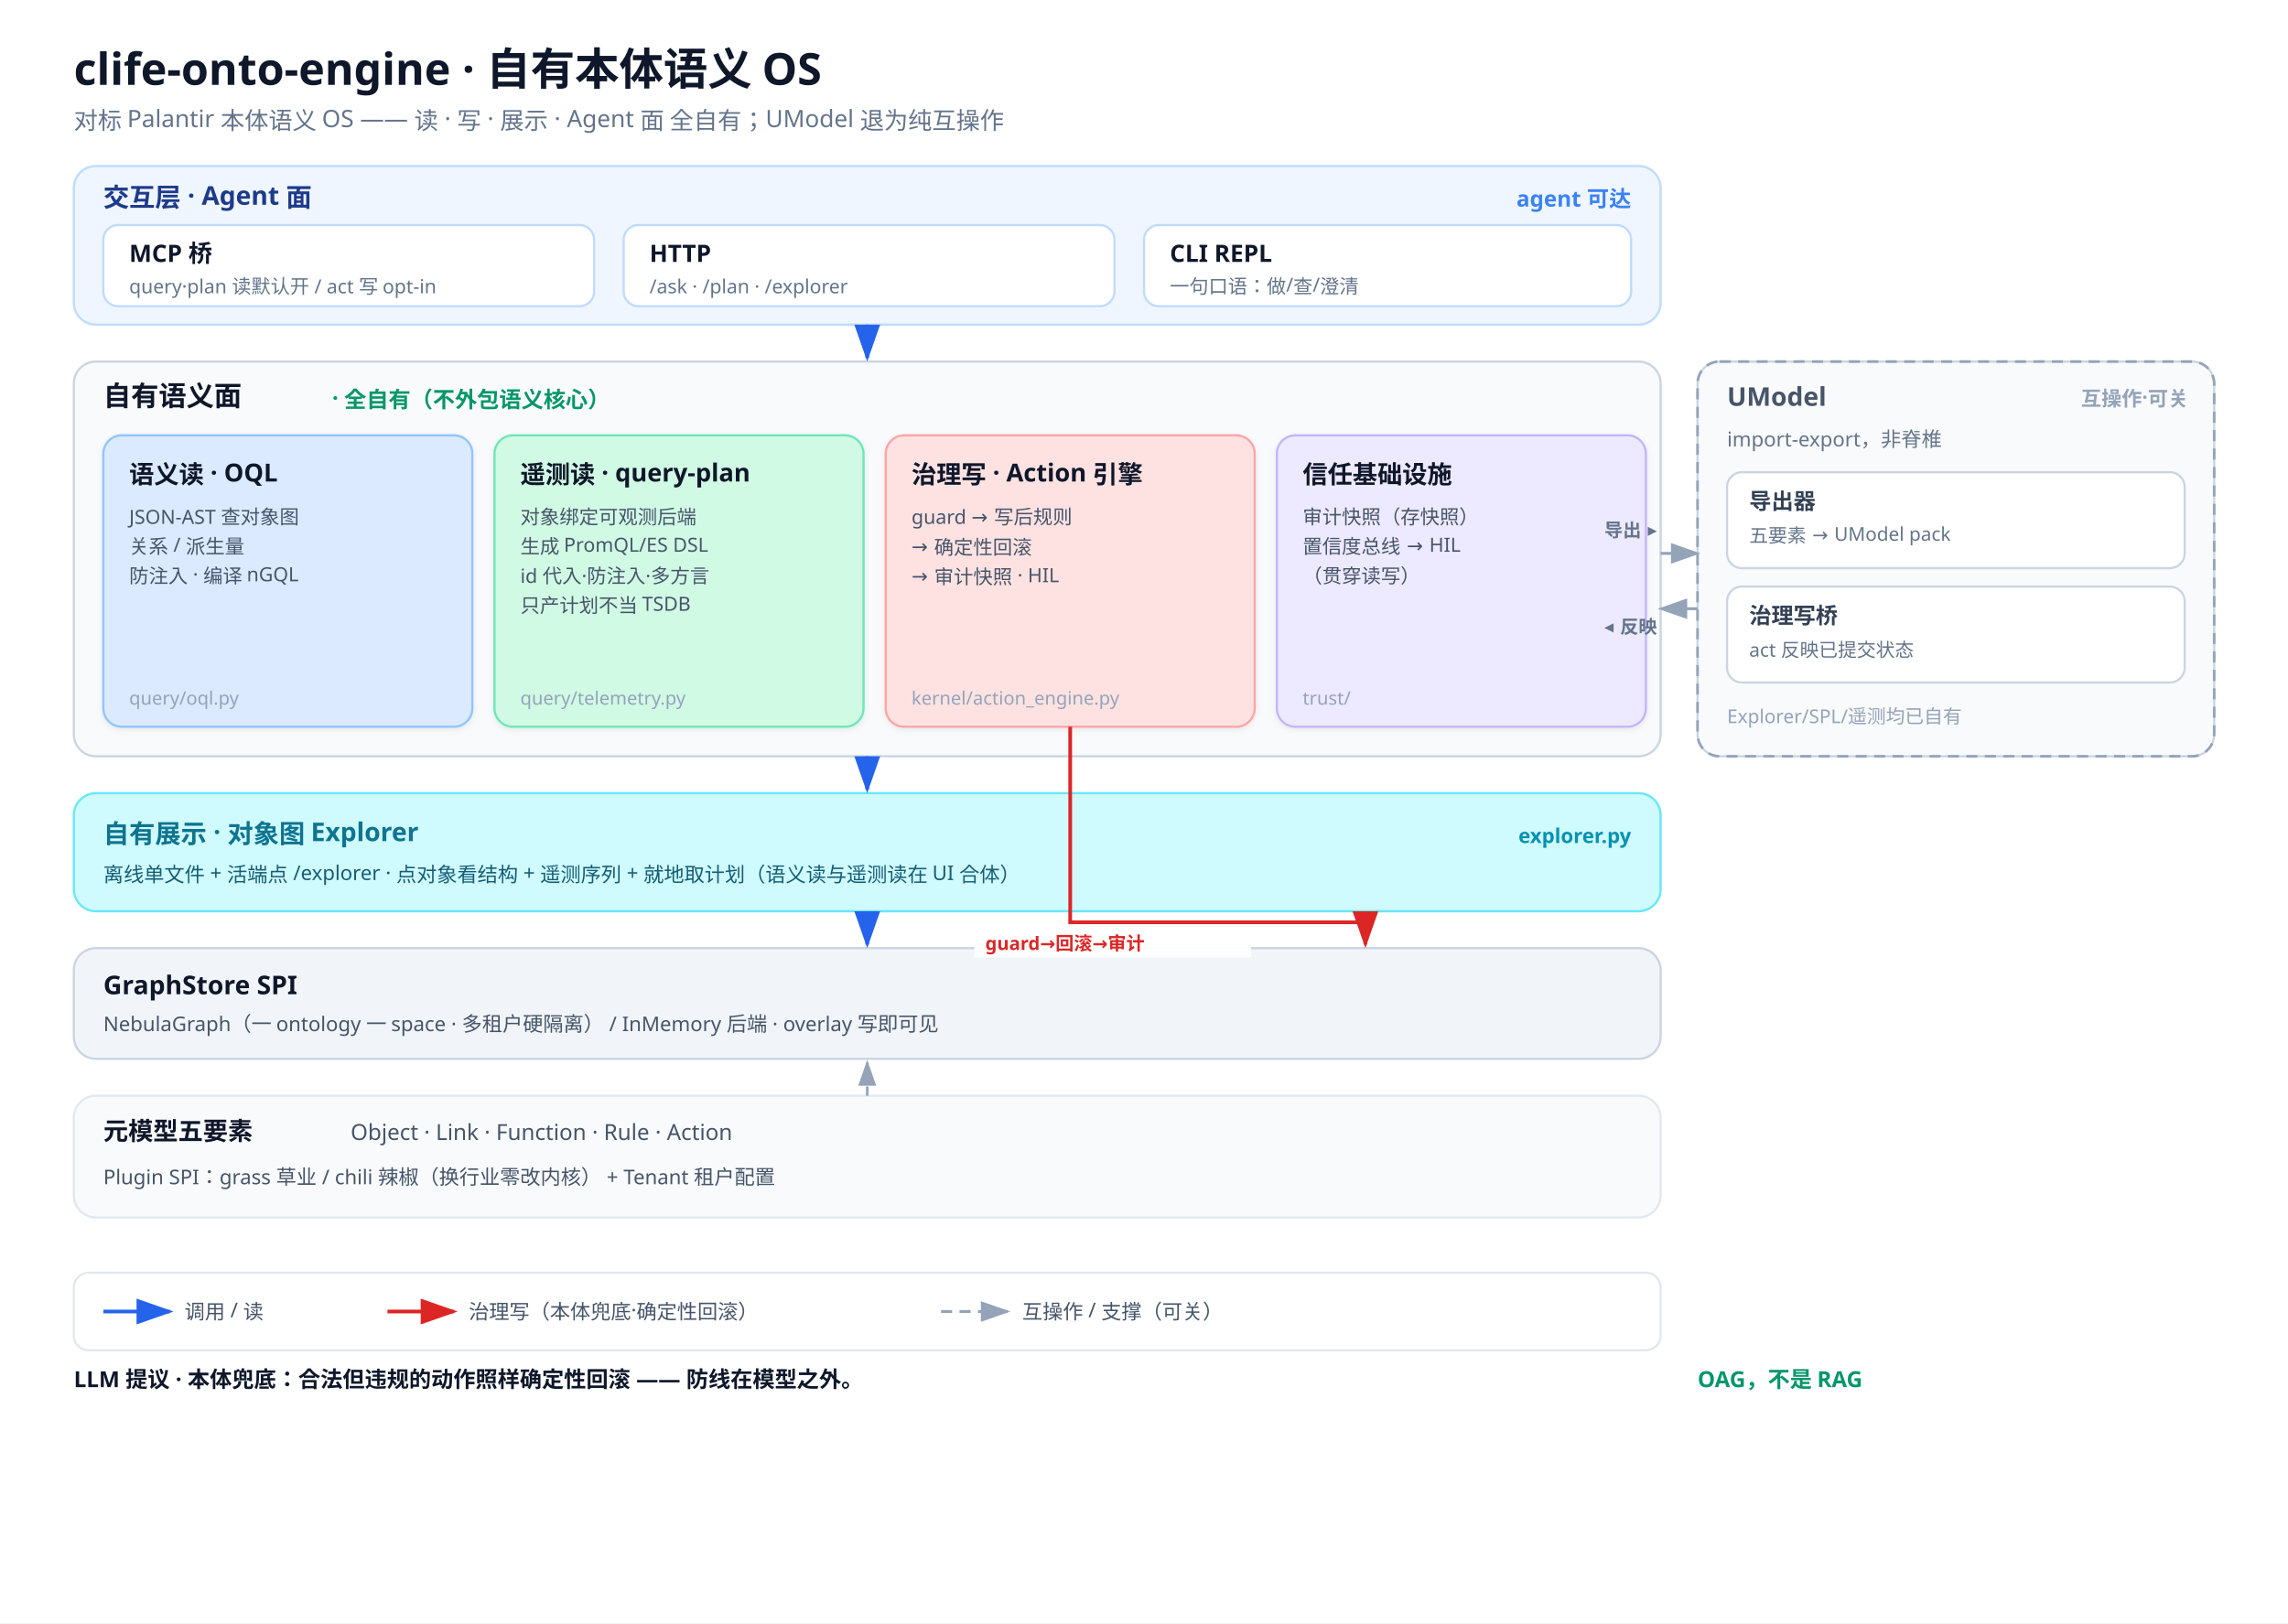
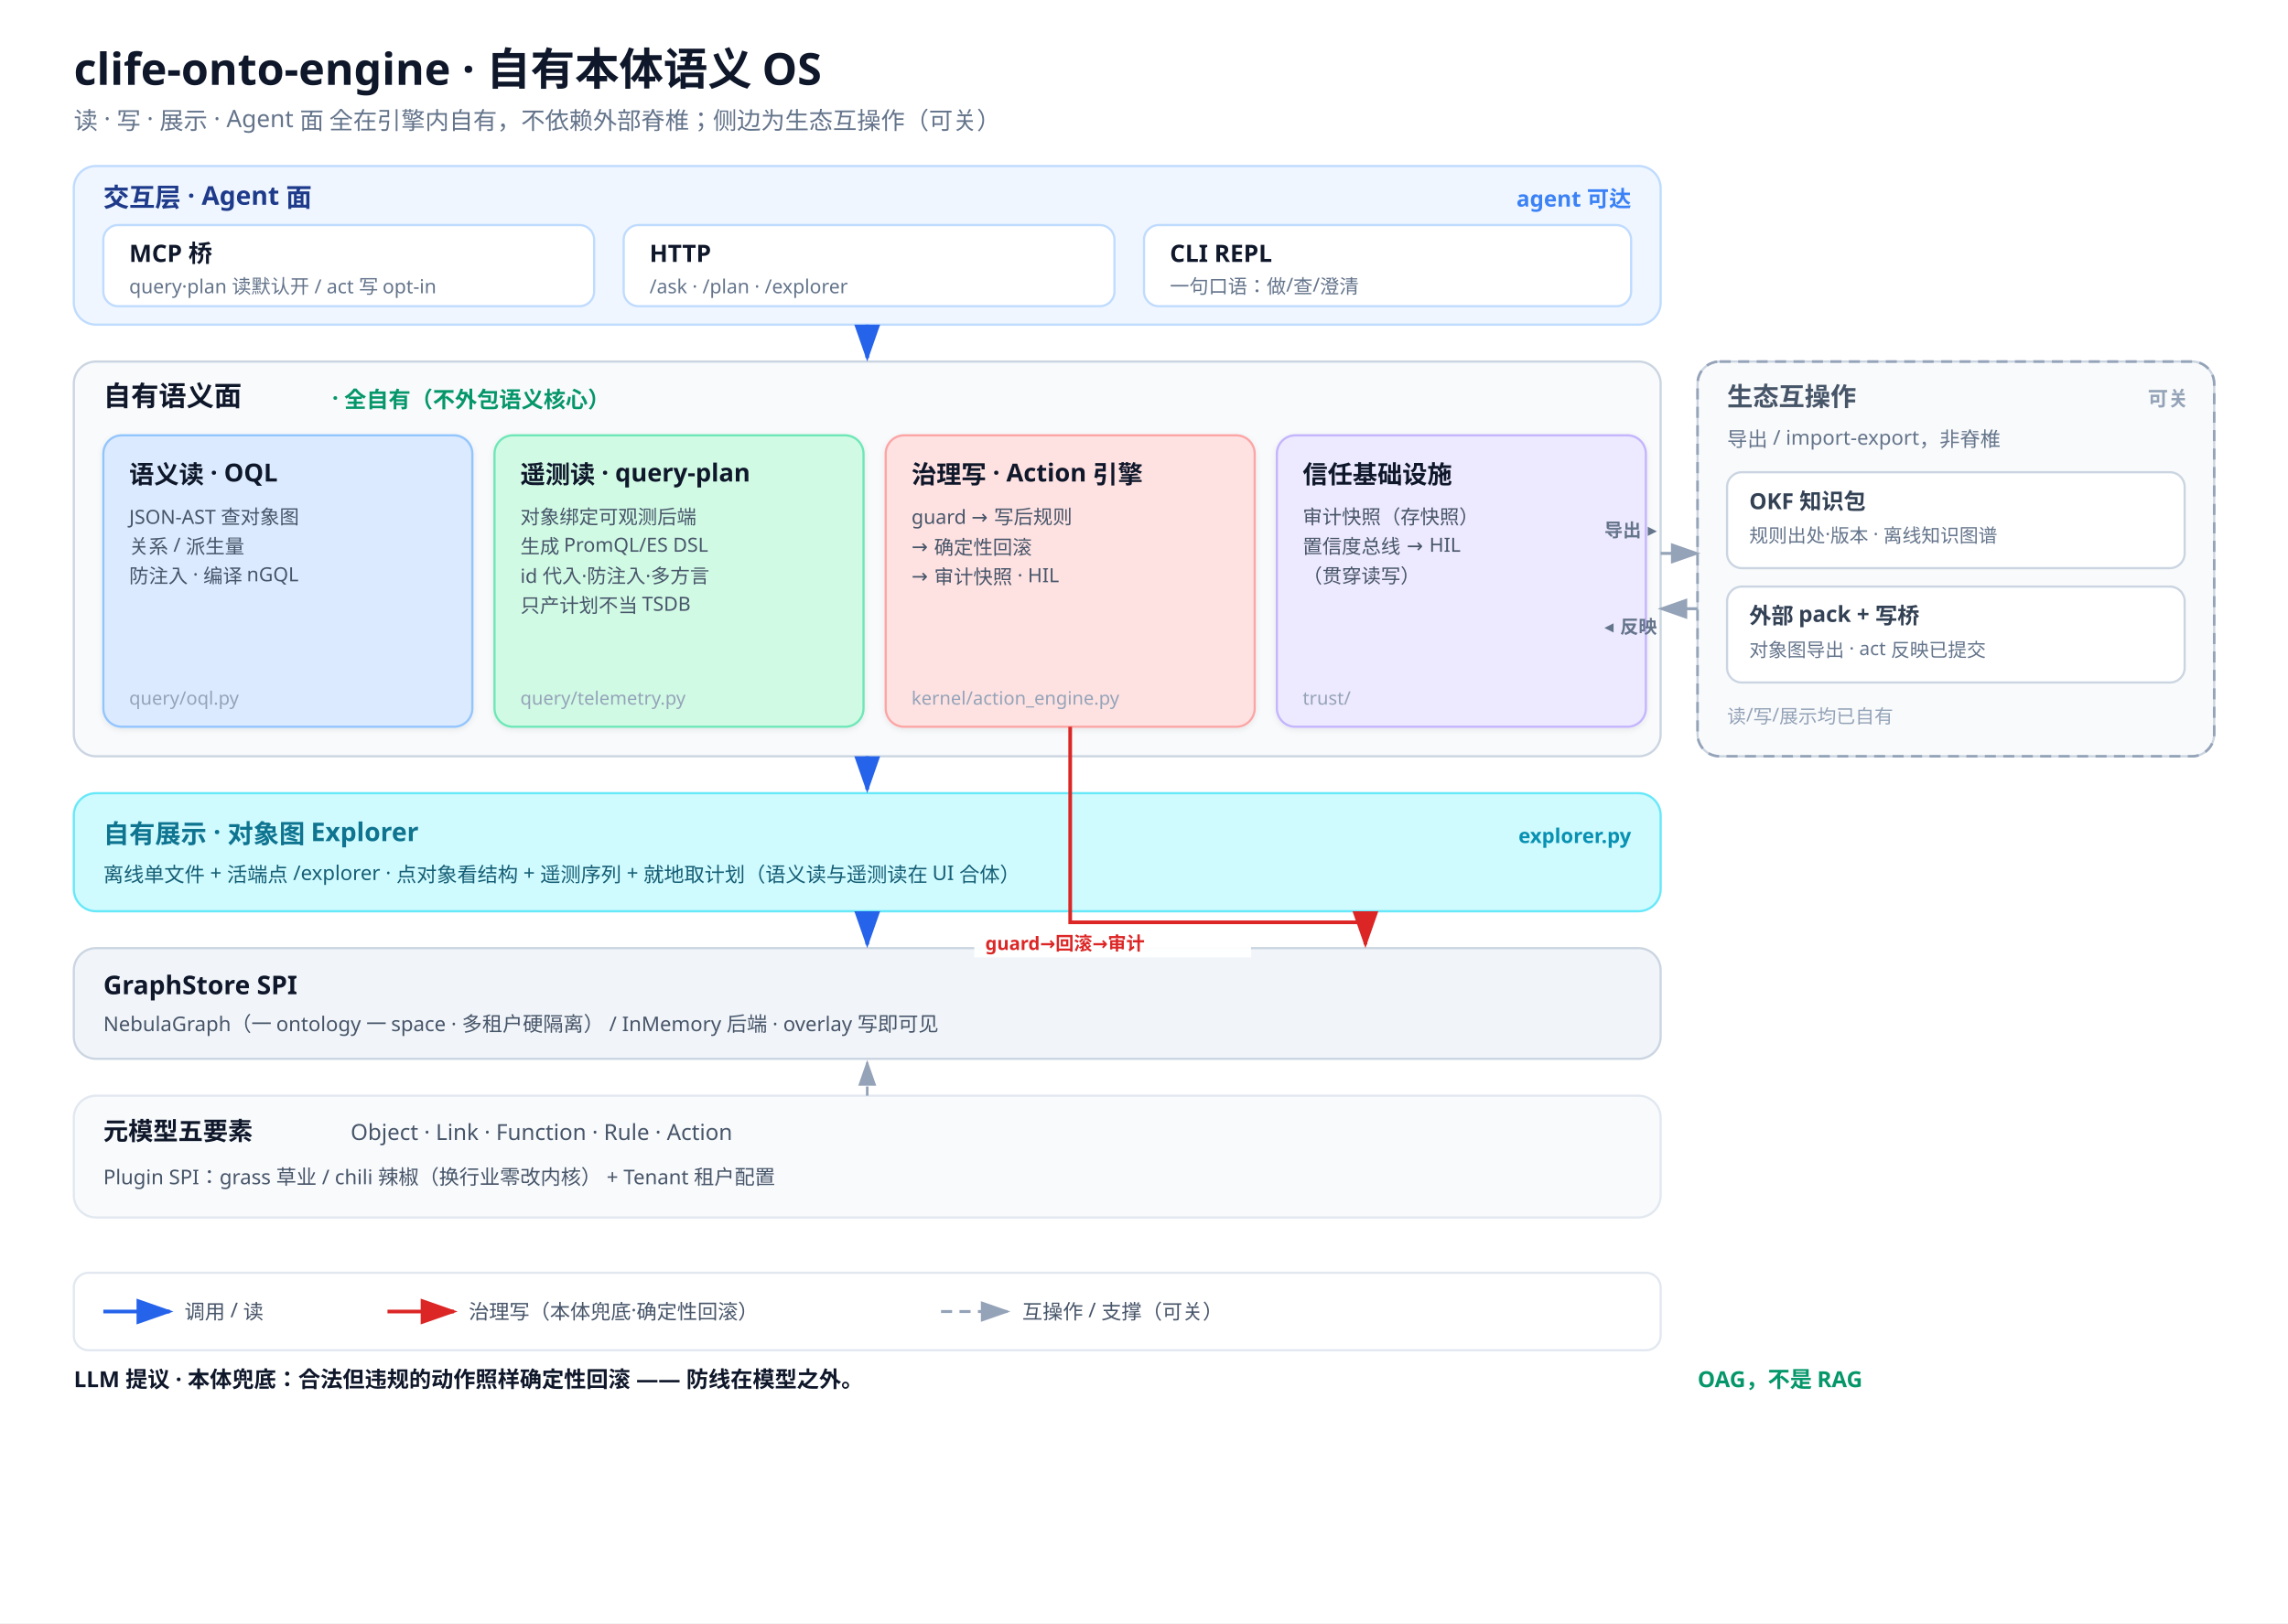
<svg xmlns="http://www.w3.org/2000/svg" viewBox="0 0 1240 880" font-family="PingFang SC, Hiragino Sans GB, Hiragino Kaku Gothic ProN, Microsoft YaHei, sans-serif">
  <defs>
    <marker id="ab" markerWidth="10" markerHeight="7" refX="9" refY="3.5" orient="auto">
      <path d="M0,0 L10,3.5 L0,7 Z" fill="#2563eb" />
    </marker>
    <marker id="ar" markerWidth="10" markerHeight="7" refX="9" refY="3.5" orient="auto">
      <path d="M0,0 L10,3.5 L0,7 Z" fill="#dc2626" />
    </marker>
    <marker id="ag" markerWidth="10" markerHeight="7" refX="9" refY="3.5" orient="auto">
      <path d="M0,0 L10,3.5 L0,7 Z" fill="#94a3b8" />
    </marker>
    <filter id="sh" x="-4%" y="-4%" width="108%" height="112%">
      <feDropShadow dx="0" dy="1" stdDeviation="1.5" flood-color="#0f172a" flood-opacity="0.08" />
    </filter>
  </defs>
  <rect width="1240" height="880" fill="#ffffff" />
  <text x="40" y="46" font-size="24" font-weight="700" fill="#0f172a">clife-onto-engine · 自有本体语义 OS</text>
-   <text x="40" y="70" font-size="13" fill="#64748b">对标 Palantir 本体语义 OS —— 读 · 写 · 展示 · Agent 面 全自有；UModel 退为纯互操作</text>
+   <text x="40" y="70" font-size="13" fill="#64748b">读 · 写 · 展示 · Agent 面 全在引擎内自有，不依赖外部脊椎；侧边为生态互操作（可关）</text>
  <rect x="40" y="90" width="860" height="86" rx="12" fill="#eff6ff" stroke="#bfdbfe" stroke-width="1.2" />
  <text x="56" y="112" font-size="14" font-weight="700" fill="#1e3a8a" text-anchor="start">交互层 · Agent 面</text>
  <text x="884" y="112" font-size="12" font-weight="600" fill="#3b82f6" text-anchor="end">agent 可达</text>
  <rect x="56" y="122" width="266" height="44" rx="8" fill="#ffffff" stroke="#bfdbfe" stroke-width="1.2" />
  <text x="70" y="142" font-size="13" font-weight="600" fill="#0f172a" text-anchor="start">MCP 桥</text>
  <text x="70" y="159" font-size="10.5" font-weight="400" fill="#64748b" text-anchor="start">query·plan 读默认开 / act 写 opt-in</text>
  <rect x="338" y="122" width="266" height="44" rx="8" fill="#ffffff" stroke="#bfdbfe" stroke-width="1.2" />
  <text x="352" y="142" font-size="13" font-weight="600" fill="#0f172a" text-anchor="start">HTTP</text>
  <text x="352" y="159" font-size="10.5" font-weight="400" fill="#64748b" text-anchor="start">/ask · /plan · /explorer</text>
  <rect x="620" y="122" width="264" height="44" rx="8" fill="#ffffff" stroke="#bfdbfe" stroke-width="1.2" />
  <text x="634" y="142" font-size="13" font-weight="600" fill="#0f172a" text-anchor="start">CLI REPL</text>
  <text x="634" y="159" font-size="10.5" font-weight="400" fill="#64748b" text-anchor="start">一句口语：做/查/澄清</text>
  <rect x="40" y="196" width="860" height="214" rx="12" fill="#f8fafc" stroke="#cbd5e1" stroke-width="1.2" />
  <text x="56" y="220" font-size="15" font-weight="700" fill="#0f172a" text-anchor="start">自有语义面</text>
  <text x="180" y="220" font-size="12" font-weight="600" fill="#059669" text-anchor="start">· 全自有（不外包语义核心）</text>
  <rect x="56" y="236" width="200" height="158" rx="10" fill="#dbeafe" stroke="#93c5fd" stroke-width="1.2" filter="url(#sh)" />
  <text x="70" y="262" font-size="13.5" font-weight="700" fill="#0f172a" text-anchor="start">语义读 · OQL</text>
  <text x="70" y="284" font-size="10.6" font-weight="400" fill="#475569" text-anchor="start">JSON-AST 查对象图</text>
  <text x="70" y="300" font-size="10.6" font-weight="400" fill="#475569" text-anchor="start">关系 / 派生量</text>
  <text x="70" y="316" font-size="10.6" font-weight="400" fill="#475569" text-anchor="start">防注入 · 编译 nGQL</text>
  <text x="70" y="382" font-size="10" font-weight="500" fill="#94a3b8" text-anchor="start">query/oql.py</text>
  <rect x="268" y="236" width="200" height="158" rx="10" fill="#d1fae5" stroke="#6ee7b7" stroke-width="1.2" filter="url(#sh)" />
  <text x="282" y="262" font-size="13.5" font-weight="700" fill="#0f172a" text-anchor="start">遥测读 · query-plan</text>
  <text x="282" y="284" font-size="10.6" font-weight="400" fill="#475569" text-anchor="start">对象绑定可观测后端</text>
  <text x="282" y="300" font-size="10.6" font-weight="400" fill="#475569" text-anchor="start">生成 PromQL/ES DSL</text>
  <text x="282" y="316" font-size="10.6" font-weight="400" fill="#475569" text-anchor="start">id 代入·防注入·多方言</text>
  <text x="282" y="332" font-size="10.6" font-weight="400" fill="#475569" text-anchor="start">只产计划不当 TSDB</text>
  <text x="282" y="382" font-size="10" font-weight="500" fill="#94a3b8" text-anchor="start">query/telemetry.py</text>
  <rect x="480" y="236" width="200" height="158" rx="10" fill="#fee2e2" stroke="#fca5a5" stroke-width="1.2" filter="url(#sh)" />
  <text x="494" y="262" font-size="13.5" font-weight="700" fill="#0f172a" text-anchor="start">治理写 · Action 引擎</text>
  <text x="494" y="284" font-size="10.6" font-weight="400" fill="#475569" text-anchor="start">guard → 写后规则</text>
  <text x="494" y="300" font-size="10.6" font-weight="400" fill="#475569" text-anchor="start">→ 确定性回滚</text>
  <text x="494" y="316" font-size="10.6" font-weight="400" fill="#475569" text-anchor="start">→ 审计快照 · HIL</text>
  <text x="494" y="382" font-size="10" font-weight="500" fill="#94a3b8" text-anchor="start">kernel/action_engine.py</text>
  <rect x="692" y="236" width="200" height="158" rx="10" fill="#ede9fe" stroke="#c4b5fd" stroke-width="1.2" filter="url(#sh)" />
  <text x="706" y="262" font-size="13.5" font-weight="700" fill="#0f172a" text-anchor="start">信任基础设施</text>
  <text x="706" y="284" font-size="10.6" font-weight="400" fill="#475569" text-anchor="start">审计快照（存快照）</text>
  <text x="706" y="300" font-size="10.6" font-weight="400" fill="#475569" text-anchor="start">置信度总线 → HIL</text>
  <text x="706" y="316" font-size="10.6" font-weight="400" fill="#475569" text-anchor="start">（贯穿读写）</text>
  <text x="706" y="382" font-size="10" font-weight="500" fill="#94a3b8" text-anchor="start">trust/</text>
  <rect x="40" y="430" width="860" height="64" rx="12" fill="#cffafe" stroke="#67e8f9" stroke-width="1.2" />
  <text x="56" y="457" font-size="14" font-weight="700" fill="#0e7490" text-anchor="start">自有展示 · 对象图 Explorer</text>
  <text x="56" y="478" font-size="11" font-weight="400" fill="#155e75" text-anchor="start">离线单文件 + 活端点 /explorer · 点对象看结构 + 遥测序列 + 就地取计划（语义读与遥测读在 UI 合体）</text>
  <text x="884" y="457" font-size="11" font-weight="600" fill="#0891b2" text-anchor="end">explorer.py</text>
  <rect x="40" y="514" width="860" height="60" rx="12" fill="#f1f5f9" stroke="#cbd5e1" stroke-width="1.2" />
  <text x="56" y="539" font-size="14" font-weight="700" fill="#0f172a" text-anchor="start">GraphStore SPI</text>
  <text x="56" y="559" font-size="11" font-weight="400" fill="#475569" text-anchor="start">NebulaGraph（一 ontology 一 space · 多租户硬隔离） / InMemory 后端 · overlay 写即可见</text>
  <rect x="40" y="594" width="860" height="66" rx="12" fill="#f8fafc" stroke="#e2e8f0" stroke-width="1.2" />
  <text x="56" y="618" font-size="13.5" font-weight="700" fill="#0f172a" text-anchor="start">元模型五要素</text>
  <text x="190" y="618" font-size="12" font-weight="400" fill="#475569" text-anchor="start">Object · Link · Function · Rule · Action</text>
  <text x="56" y="642" font-size="11" font-weight="400" fill="#475569" text-anchor="start">Plugin SPI：grass 草业 / chili 辣椒（换行业零改内核）  +  Tenant 租户配置</text>
  <rect x="920" y="196" width="280" height="214" rx="12" fill="#f9fafb" stroke="#cbd5e1" stroke-width="1.2" />
  <rect x="920" y="196" width="280" height="214" rx="12" fill="none" stroke="#94a3b8" stroke-width="1.4" stroke-dasharray="6,4" />
-   <text x="936" y="220" font-size="14" font-weight="700" fill="#475569" text-anchor="start">UModel</text>
-   <text x="1186" y="220" font-size="11" font-weight="600" fill="#94a3b8" text-anchor="end">互操作·可关</text>
-   <text x="936" y="242" font-size="11" font-weight="400" fill="#64748b" text-anchor="start">import-export，非脊椎</text>
+   <text x="936" y="220" font-size="14" font-weight="700" fill="#475569" text-anchor="start">生态互操作</text>
+   <text x="1186" y="220" font-size="11" font-weight="600" fill="#94a3b8" text-anchor="end">可关</text>
+   <text x="936" y="242" font-size="11" font-weight="400" fill="#64748b" text-anchor="start">导出 / import-export，非脊椎</text>
  <rect x="936" y="256" width="248" height="52" rx="8" fill="#ffffff" stroke="#cbd5e1" stroke-width="1.2" />
-   <text x="948" y="276" font-size="12" font-weight="600" fill="#334155" text-anchor="start">导出器</text>
-   <text x="948" y="294" font-size="10.3" font-weight="400" fill="#64748b" text-anchor="start">五要素 → UModel pack</text>
+   <text x="948" y="276" font-size="12" font-weight="600" fill="#334155" text-anchor="start">OKF 知识包</text>
+   <text x="948" y="294" font-size="10.3" font-weight="400" fill="#64748b" text-anchor="start">规则出处·版本 · 离线知识图谱</text>
  <rect x="936" y="318" width="248" height="52" rx="8" fill="#ffffff" stroke="#cbd5e1" stroke-width="1.2" />
-   <text x="948" y="338" font-size="12" font-weight="600" fill="#334155" text-anchor="start">治理写桥</text>
-   <text x="948" y="356" font-size="10.3" font-weight="400" fill="#64748b" text-anchor="start">act 反映已提交状态</text>
-   <text x="936" y="392" font-size="10.3" font-weight="400" fill="#94a3b8" text-anchor="start">Explorer/SPL/遥测均已自有</text>
+   <text x="948" y="338" font-size="12" font-weight="600" fill="#334155" text-anchor="start">外部 pack + 写桥</text>
+   <text x="948" y="356" font-size="10.3" font-weight="400" fill="#64748b" text-anchor="start">对象图导出 · act 反映已提交</text>
+   <text x="936" y="392" font-size="10.3" font-weight="400" fill="#94a3b8" text-anchor="start">读/写/展示均已自有</text>
  <line x1="470" y1="176" x2="470" y2="194" stroke="#2563eb" stroke-width="2" marker-end="url(#ab)" />
  <line x1="470" y1="410" x2="470" y2="428" stroke="#2563eb" stroke-width="2" marker-end="url(#ab)" />
  <line x1="470" y1="494" x2="470" y2="512" stroke="#2563eb" stroke-width="2" marker-end="url(#ab)" />
  <path d="M580,394 L580,500 L740,500 L740,512" fill="none" stroke="#dc2626" stroke-width="2" marker-end="url(#ar)" />
  <rect x="528" y="503" width="150" height="16" fill="#ffffff" opacity="0.95" />
  <text x="534" y="515" font-size="10" font-weight="600" fill="#dc2626" text-anchor="start">guard→回滚→审计</text>
  <line x1="470" y1="594" x2="470" y2="576" stroke="#94a3b8" stroke-width="1.4" stroke-dasharray="5,3" marker-end="url(#ag)" />
  <line x1="900" y1="300" x2="920" y2="300" stroke="#94a3b8" stroke-width="1.6" stroke-dasharray="6,4" marker-end="url(#ag)" />
  <line x1="920" y1="330" x2="900" y2="330" stroke="#94a3b8" stroke-width="1.6" stroke-dasharray="6,4" marker-end="url(#ag)" />
+   <text x="898" y="291" font-size="10" font-weight="600" fill="#64748b" text-anchor="end">导出 ▸</text>
+   <text x="898" y="343" font-size="10" font-weight="600" fill="#64748b" text-anchor="end">◂ 反映</text>
  <rect x="40" y="690" width="860" height="42" rx="8" fill="#ffffff" stroke="#e2e8f0" stroke-width="1.2" />
  <line x1="56" y1="711" x2="92" y2="711" stroke="#2563eb" stroke-width="2" marker-end="url(#ab)" />
  <text x="100" y="715" font-size="11" font-weight="400" fill="#475569" text-anchor="start">调用 / 读</text>
  <line x1="210" y1="711" x2="246" y2="711" stroke="#dc2626" stroke-width="2" marker-end="url(#ar)" />
  <text x="254" y="715" font-size="11" font-weight="400" fill="#475569" text-anchor="start">治理写（本体兜底·确定性回滚）</text>
  <line x1="510" y1="711" x2="546" y2="711" stroke="#94a3b8" stroke-width="1.6" stroke-dasharray="6,4" marker-end="url(#ag)" />
  <text x="554" y="715" font-size="11" font-weight="400" fill="#475569" text-anchor="start">互操作 / 支撑（可关）</text>
  <text x="40" y="752" font-size="12" font-weight="600" fill="#0f172a" text-anchor="start">LLM 提议 · 本体兜底：合法但违规的动作照样确定性回滚 —— 防线在模型之外。</text>
  <text x="920" y="752" font-size="12" font-weight="700" fill="#059669" text-anchor="start">OAG，不是 RAG</text>
-   <text x="898" y="291" font-size="10" font-weight="600" fill="#64748b" text-anchor="end">导出 ▸</text>
-   <text x="898" y="343" font-size="10" font-weight="600" fill="#64748b" text-anchor="end">◂ 反映</text>
</svg>
